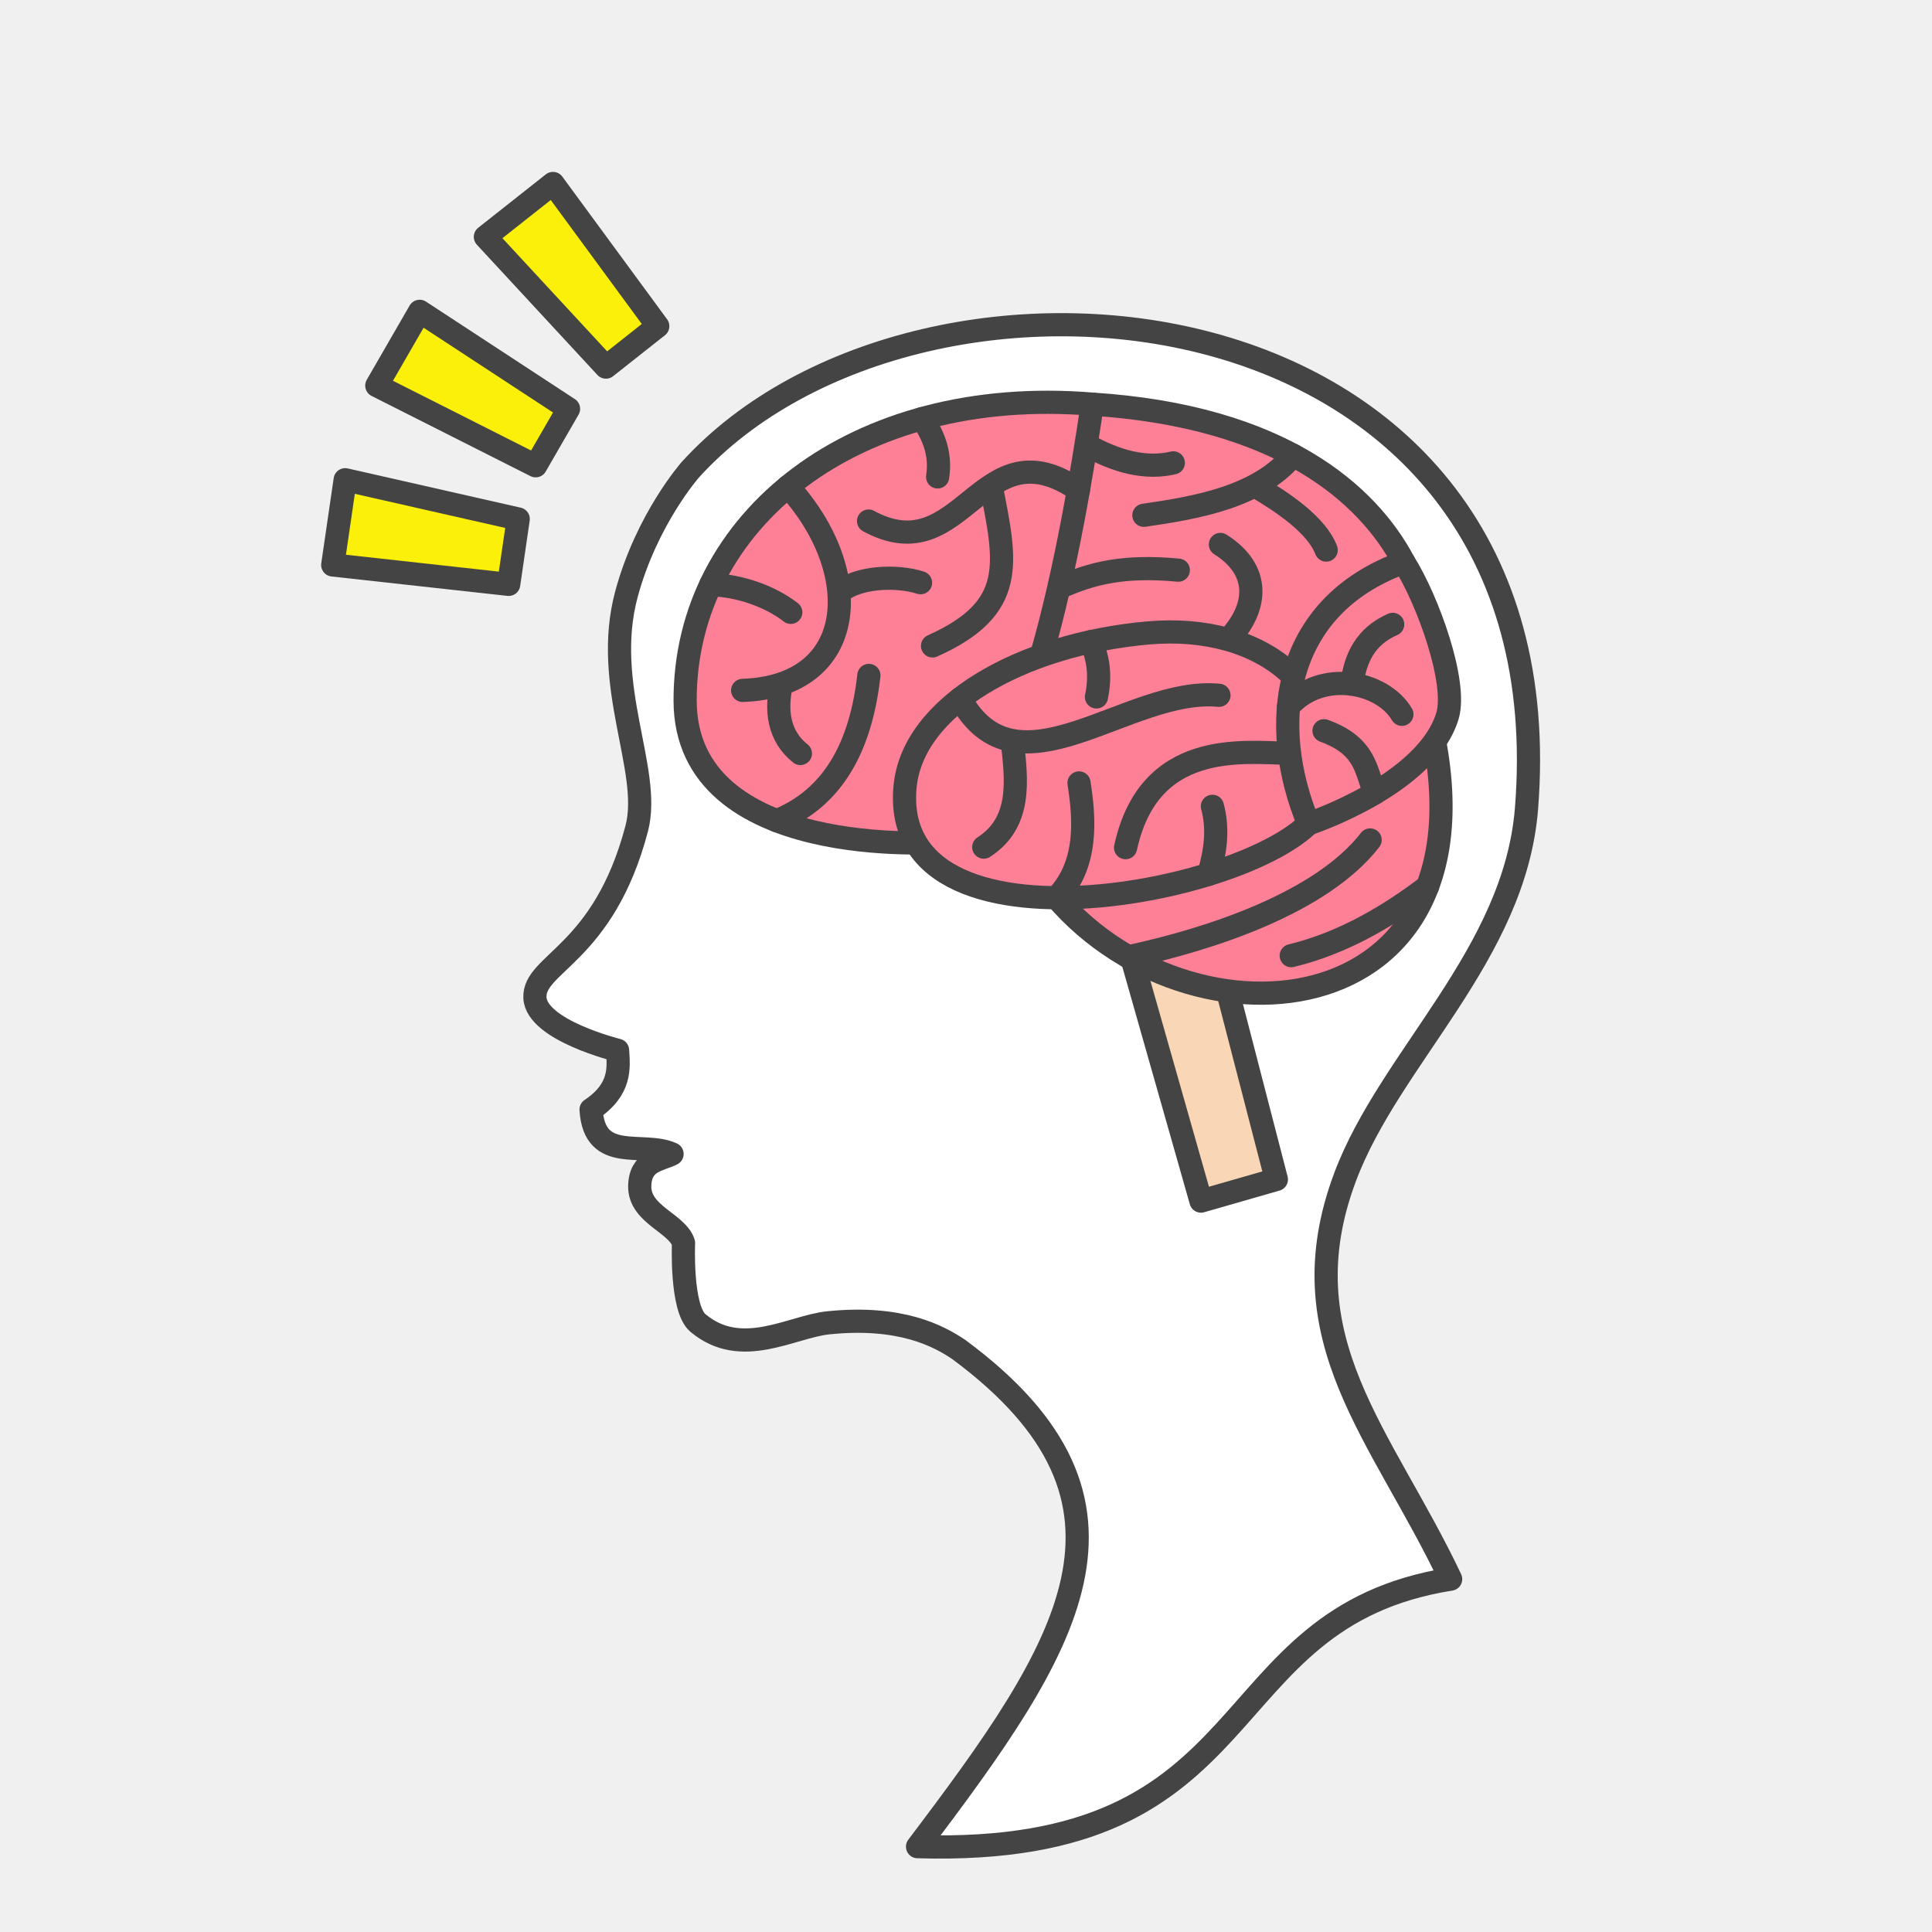
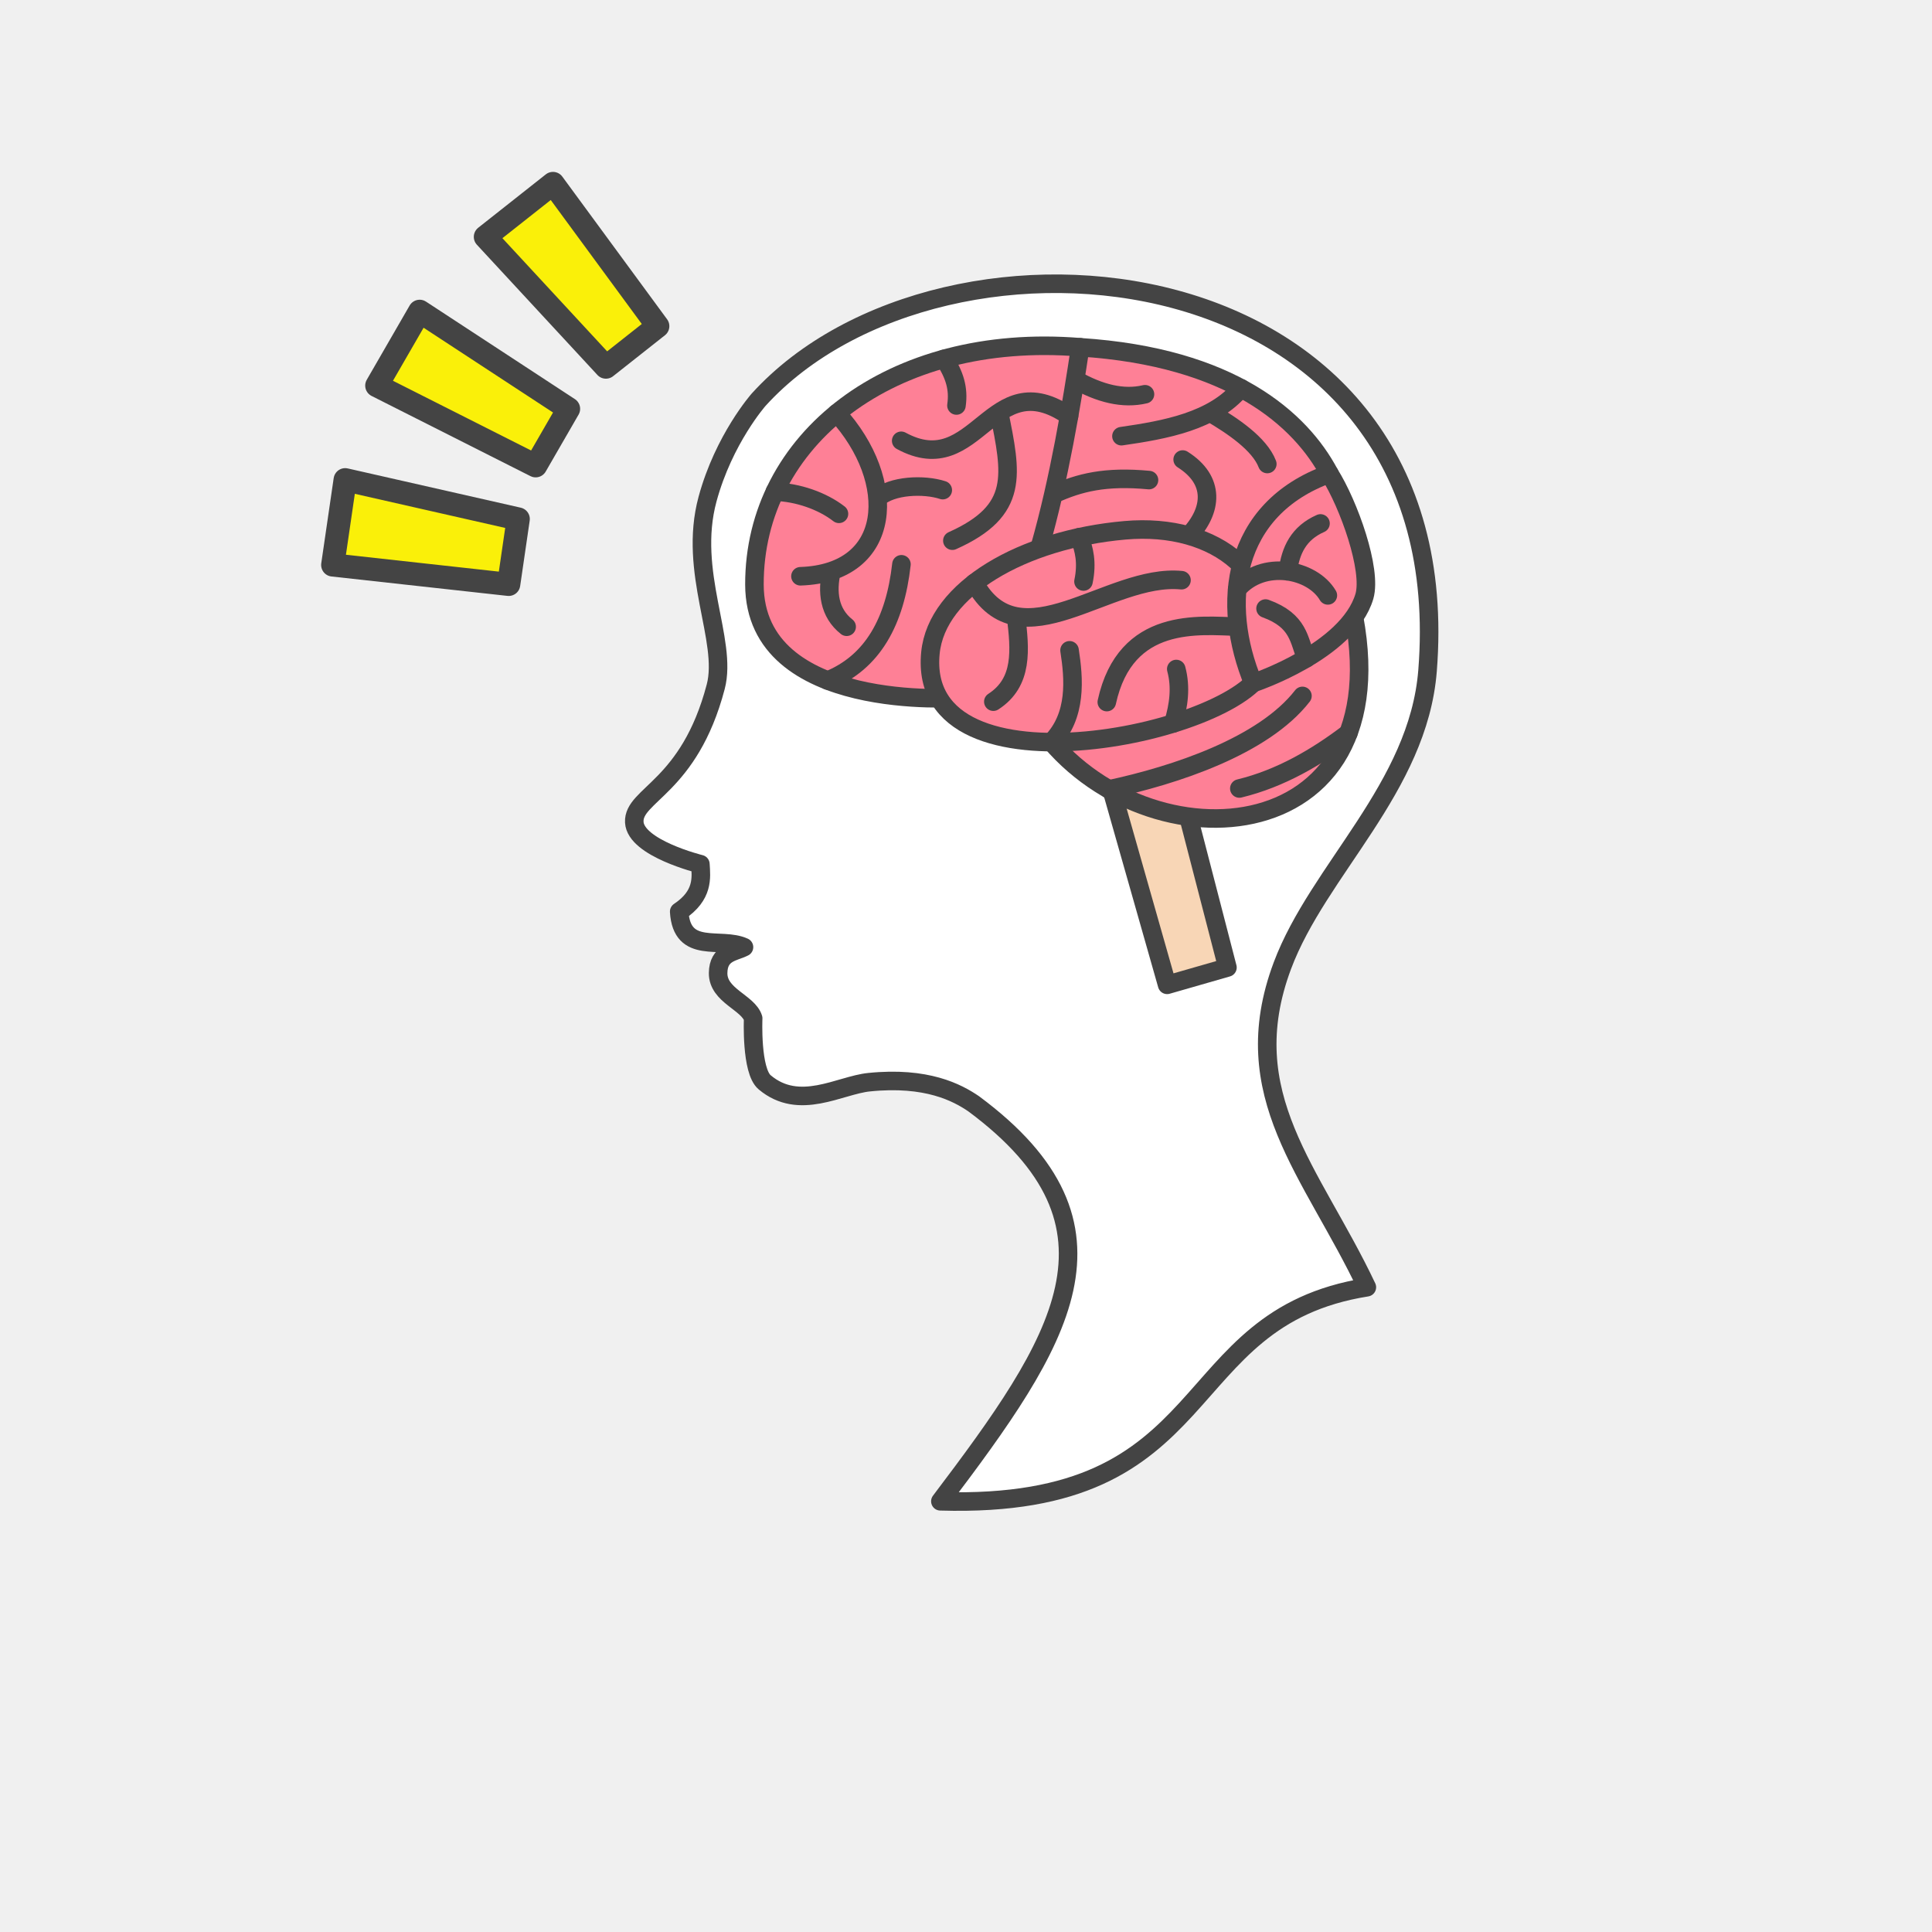
<svg xmlns="http://www.w3.org/2000/svg" version="1.1" style="overflow:visible" viewBox="-250 -250 500 500" height="300px" width="300px">
  <rect fill-opacity="0" fill="rgb(0,0,0)" height="500" width="500" y="-250" x="-250" />
-   <svg version="1.1" y="-219" x="-233" viewBox="-250 -250 500 500" height="500px" width="500px" style="overflow:visible">
+   <svg version="1.1" y="-219" x="-233" viewBox="-250 -250 500 500" height="400px" width="500px" style="overflow:visible">
    <g transform="rotate(0,0,0)" stroke-linejoin="round" fill="#fff">
      <path stroke-linecap="butt" stroke-linejoin="round" stroke-width="6" stroke-opacity="1" stroke="rgb(68,68,68)" fill="rgb(255,255,255)" d="m-88.32-159.463c59.819-65.826 227.312-50.015 216.379 87.699c-3.005 37.862-35.365 64.418-46.958 95.402c-15.662 41.858 9.663 66.704 27.326 104.036c-63.503 10.091-46.375 71.988-137.967 69.24c38.936-51.461 64.277-88.926 10.76-128.598c-5.229-3.559-15.137-8.899-33.855-6.974c-9.554 0.982-22.525 9.477-33.75 0.032c-4.458-3.751-3.718-20.699-3.718-20.699c-1.604-5.158-11.412-7.306-11.335-14.648c0.071-6.703 5.258-6.766 8.367-8.38c-7.532-3.453-20.105 2.605-20.96-11.498c7.897-5.273 7.131-10.939 6.856-15.342c0 0-20.965-5.164-21.384-13.591c-0.445-8.929 17.757-11.136 26.345-43.805c3.954-15.041-9.074-37.004-2.643-60.711c5.273-19.439 16.535-32.16 16.535-32.16z" />
      <path stroke-linecap="butt" stroke-linejoin="round" stroke-width="6" stroke-opacity="1" stroke="rgb(68,68,68)" fill="rgb(248,214,182)" d="m45.238-45.628l18.088 69.863l-19.512 5.607l-22.566-79.368z" />
      <path stroke-linecap="butt" stroke-linejoin="round" stroke="none" fill="rgb(254,128,150)" d="m104.282-89.071c14.802 79.35-73.881 81.611-104.422 31.379z" />
      <path stroke-linecap="round" stroke-linejoin="round" stroke-width="6" stroke-opacity="1" stroke="rgb(68,68,68)" fill="none" d="m102.463-51.593c-10.155 7.706-21.902 14.684-35.292 17.919m-42.168 0.292c21.352-4.579 49.982-13.989 62.586-30.24" />
      <path stroke-linecap="butt" stroke-linejoin="round" stroke-width="6" stroke-opacity="1" stroke="rgb(68,68,68)" fill="none" d="m104.282-89.071c14.802 79.35-73.881 81.611-104.422 31.379z" />
      <path stroke-linecap="butt" stroke-linejoin="round" stroke="none" fill="rgb(254,128,150)" d="m96.322-135.505l-38.9 53.014l-61.179-3.814l-6.559-50.414l26.013-39.689c48.986 3.148 71.332 23.359 80.626 40.901z" />
      <path stroke-linecap="butt" stroke-linejoin="round" stroke-width="6" stroke-opacity="1" stroke="rgb(68,68,68)" fill="none" d="m96.322-135.505l-38.9 53.014l-61.179-3.814l-6.559-50.414l26.013-39.689c48.986 3.148 71.332 23.359 80.626 40.901z" />
      <path stroke-linecap="round" stroke-linejoin="round" stroke-width="6" stroke-opacity="1" stroke="rgb(68,68,68)" fill="none" d="m48.84-140.095c10.565 6.667 9.76 16.412 2.009 24.616m25.372-23.167c-2.505-6.531-11.265-12.388-18.517-16.641m-43.626-10.66c7.941 4.501 15.512 6.409 22.572 4.737m31.026-1.956c-8.93 10.698-24.512 13.483-38.639 15.521m-22.039 18.816c8.519-3.88 16.875-5.927 30.952-4.617" />
      <path stroke-linecap="butt" stroke-linejoin="round" stroke="none" fill="rgb(254,128,150)" d="m-23.559-63.044s-66.039 5.069-66.131-36.614c-0.102-46.618 43.867-81.777 105.386-76.753c-5.42 36.233-16.443 98.873-39.257 113.365z" />
      <path stroke-linecap="round" stroke-linejoin="round" stroke-width="6" stroke-opacity="1" stroke="rgb(68,68,68)" fill="none" d="m-28.309-172.673c3.348 5.129 4.776 9.575 3.97 15.099m-1.322 43.733c21.936-9.799 19.072-21.556 15.132-41.491m-39.346 27.753c4.607-4.231 15.071-4.601 21.109-2.617m-54.305 0.506c7.383 0.216 15.346 2.972 20.725 7.161m-2.41 18.514c-1.527 6.695-0.831 13.499 4.898 18.017m17.724-20.203c-2.07 18.407-9.229 31.726-23.84 37.597m78.067-85.581c-25.448-17.553-29.632 21.432-54.308 8.033m-20.832-8.937c20.186 22.095 18.142 51.77-11.758 52.76" />
      <path stroke-linecap="butt" stroke-linejoin="round" stroke-width="6" stroke-opacity="1" stroke="rgb(68,68,68)" fill="none" d="m-23.559-63.044s-66.039 5.069-66.131-36.614c-0.102-46.618 43.867-81.777 105.386-76.753c-5.42 36.233-16.443 98.873-39.257 113.365z" />
      <path stroke-linecap="butt" stroke-linejoin="round" stroke="none" fill="rgb(254,128,150)" d="m30.19-117.201c-33.036 2.903-60.922 18.948-62.947 39.666c-4.783 48.924 103.14 25.495 108.209 3.814c6.696-28.616-15.698-46.077-45.265-43.479z" />
      <path stroke-linecap="round" stroke-linejoin="round" stroke-width="6" stroke-opacity="1" stroke="rgb(68,68,68)" fill="none" d="m15.452-114.973c1.505 3.925 2.589 8.187 1.308 14.34m30.011 28.307c1.577 5.851 0.825 11.723-0.97 17.604m20.936-31.3c-12.39-0.331-36.37-3.447-42.438 24.394m-29.359-27.728c1.286 10.691 2.386 21.308-7.348 27.594m18.802 13.093c8.326-8.588 7.263-20.592 5.855-29.708m-30.748-21.819c14.678 26.742 43.402-3.179 66.963-0.86" />
      <path stroke-linecap="butt" stroke-linejoin="round" stroke-width="6" stroke-opacity="1" stroke="rgb(68,68,68)" fill="none" d="m30.19-117.201c-33.036 2.903-60.922 18.948-62.947 39.666c-4.783 48.924 103.14 25.495 108.209 3.814c6.696-28.616-15.698-46.077-45.265-43.479z" />
      <path stroke-linecap="butt" stroke-linejoin="round" stroke="none" fill="rgb(254,128,150)" d="m96.322-135.505c6.307 10.001 13.793 31.066 11.312 39.664c-5.305 17.926-35.962 28.031-35.962 28.031c-10.632-25.515-7.172-56.246 24.65-67.695z" />
      <path stroke-linecap="butt" stroke-linejoin="round" stroke-width="6" stroke-opacity="1" stroke="rgb(68,68,68)" fill="none" d="m96.322-135.505c6.307 10.001 13.793 31.066 11.312 39.664c-5.305 17.926-35.962 28.031-35.962 28.031c-10.632-25.515-7.172-56.246 24.65-67.695z" />
      <path stroke-linecap="round" stroke-linejoin="round" stroke-width="6" stroke-opacity="1" stroke="rgb(68,68,68)" fill="none" d="m82.883-103.898c0.802-6.786 3.512-12.428 10.55-15.517m-26.963 21.272c8.351-9.671 24.285-6.605 29.339 2.006m-20.156 4.252c10.943 3.964 10.733 10.317 13.181 16.101" />
    </g>
  </svg>
  <svg version="1.1" y="-396" x="-373" viewBox="-250 -250 500 500" height="500px" width="500px" style="overflow:visible">
    <g transform="rotate(300,0,0)" stroke-linejoin="round" fill="#fff">
      <path stroke-linecap="butt" stroke-linejoin="round" stroke-width="6" stroke-opacity="1" stroke="rgb(68,68,68)" fill="rgb(250,240,9)" d="m-11.097-27.64h22.193l-2.586 45.981h-17.022z" />
      <path stroke-linecap="butt" stroke-linejoin="round" stroke-width="6" stroke-opacity="1" stroke="rgb(68,68,68)" fill="rgb(250,240,9)" d="m-57-14.306l20.71-8.241l13.593 43.867l-15.884 6.321z" />
      <path stroke-linecap="butt" stroke-linejoin="round" stroke-width="6" stroke-opacity="1" stroke="rgb(68,68,68)" fill="rgb(250,240,9)" d="m57-14.306l-20.71-8.241l-13.593 43.867l15.884 6.321z" />
    </g>
  </svg>
</svg>
